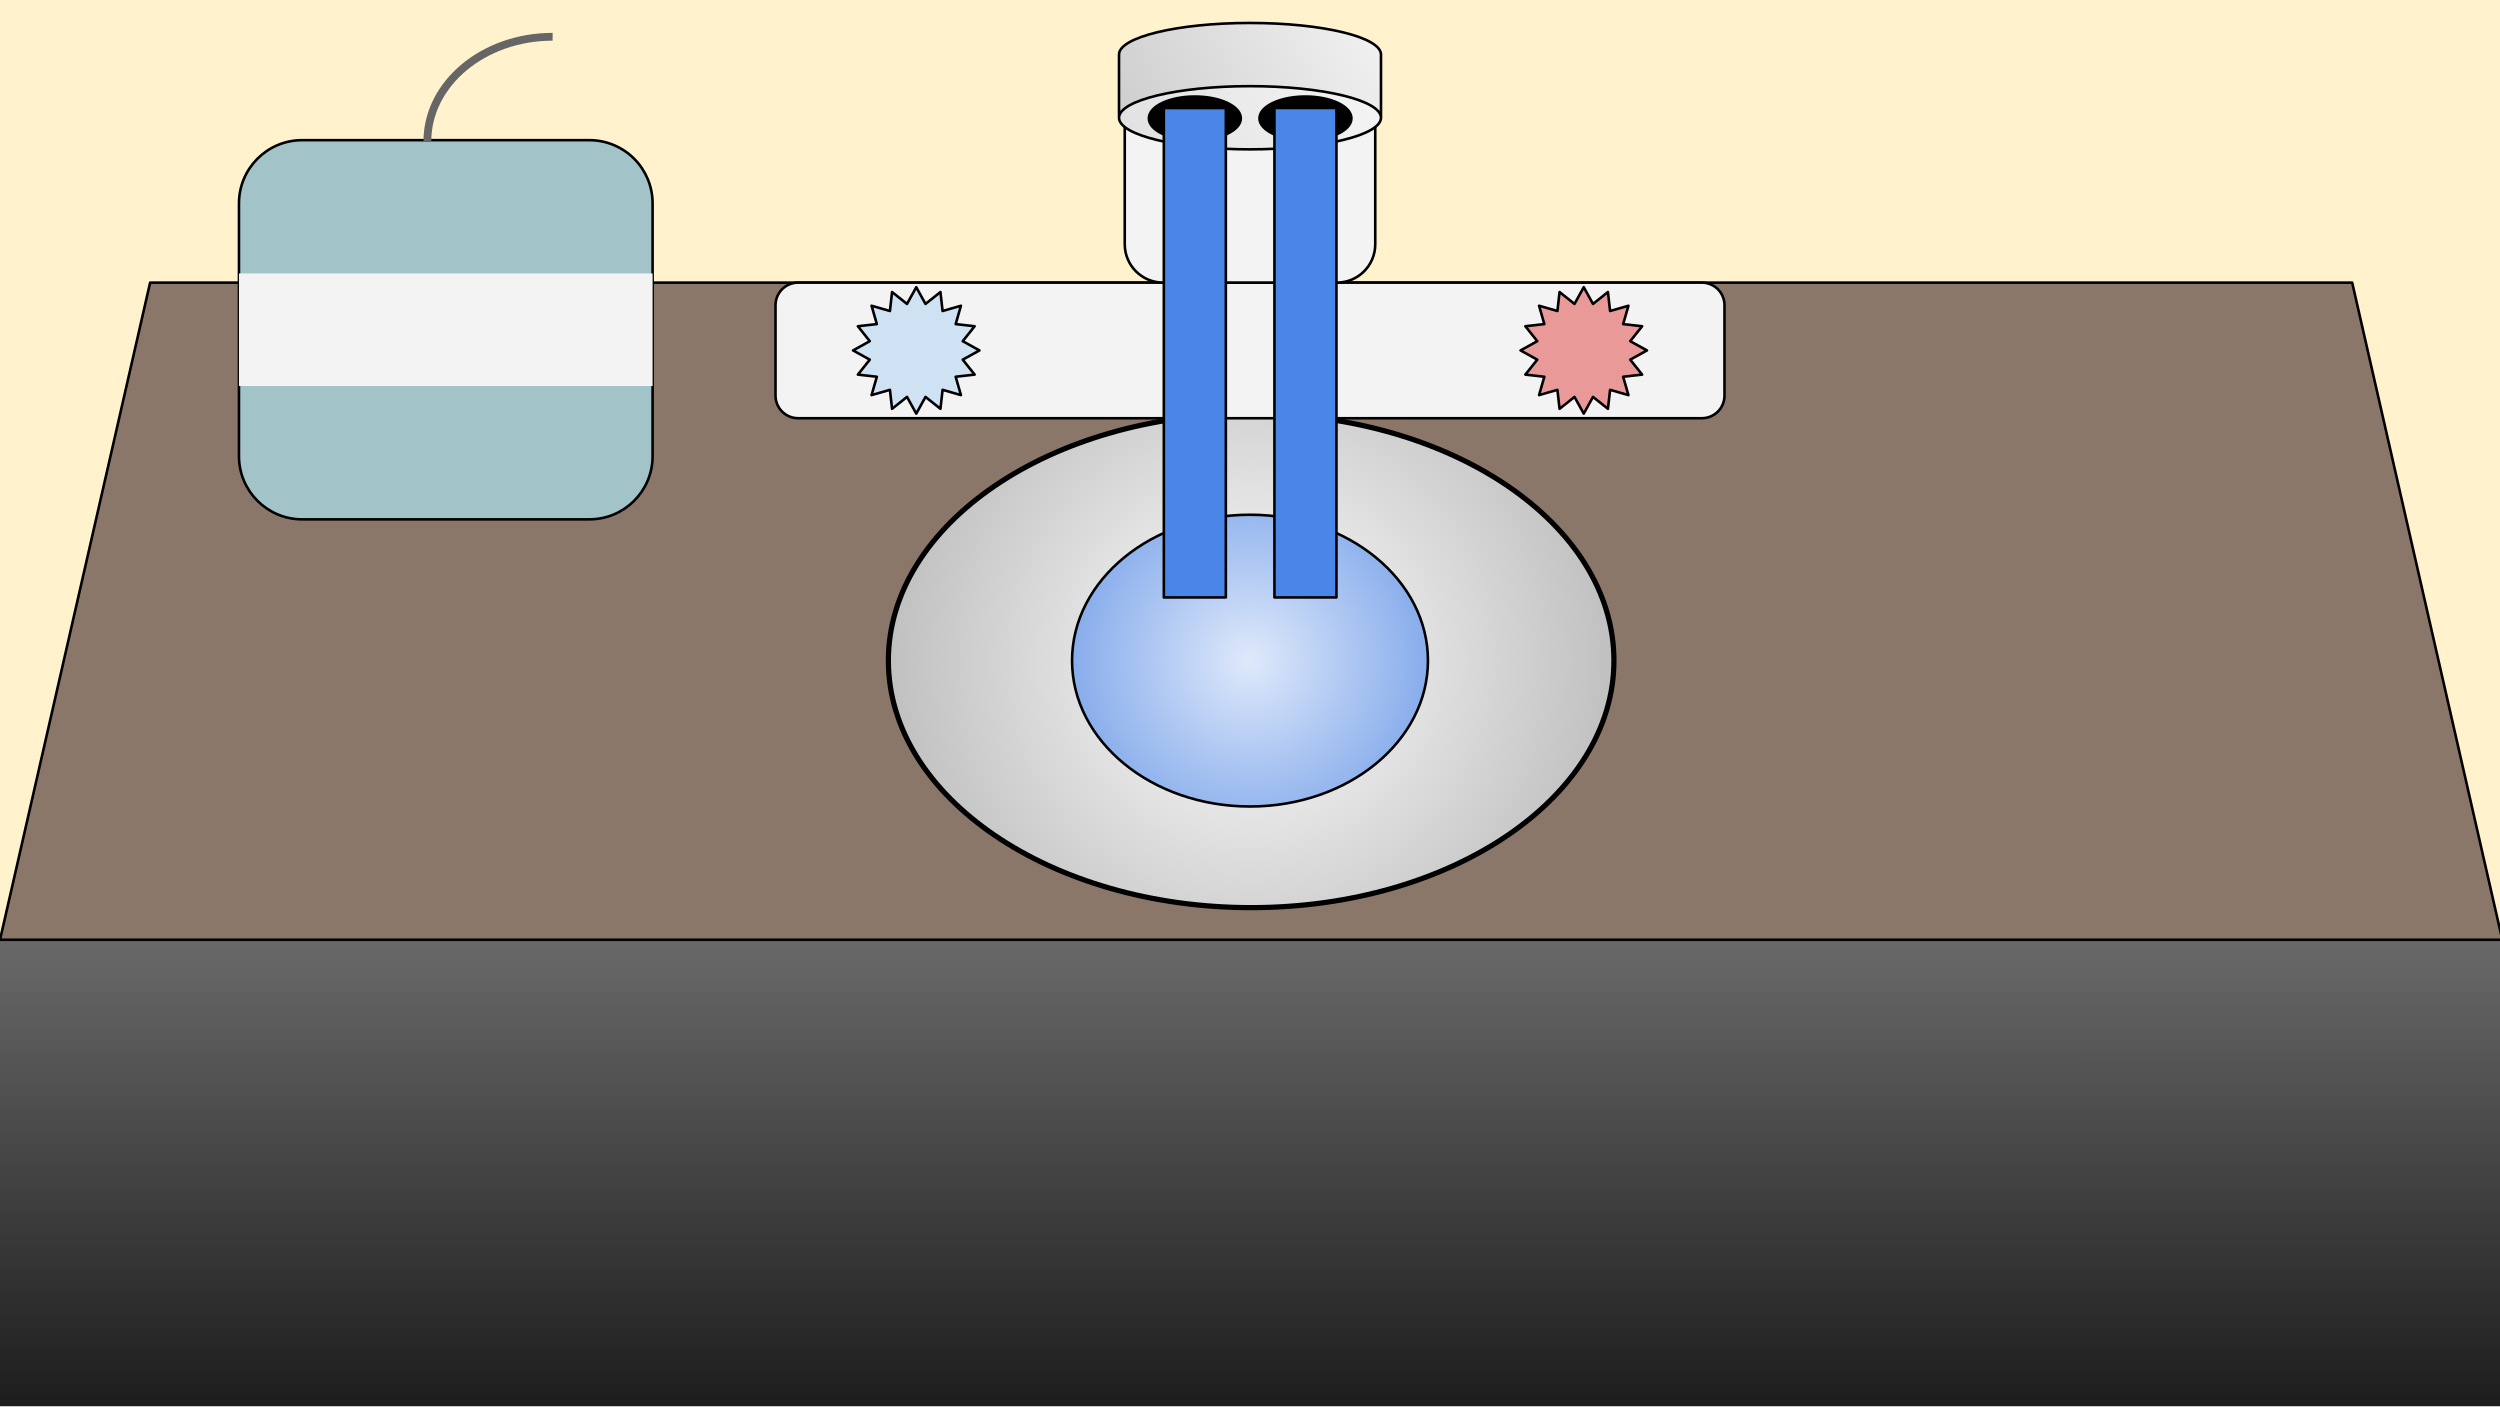
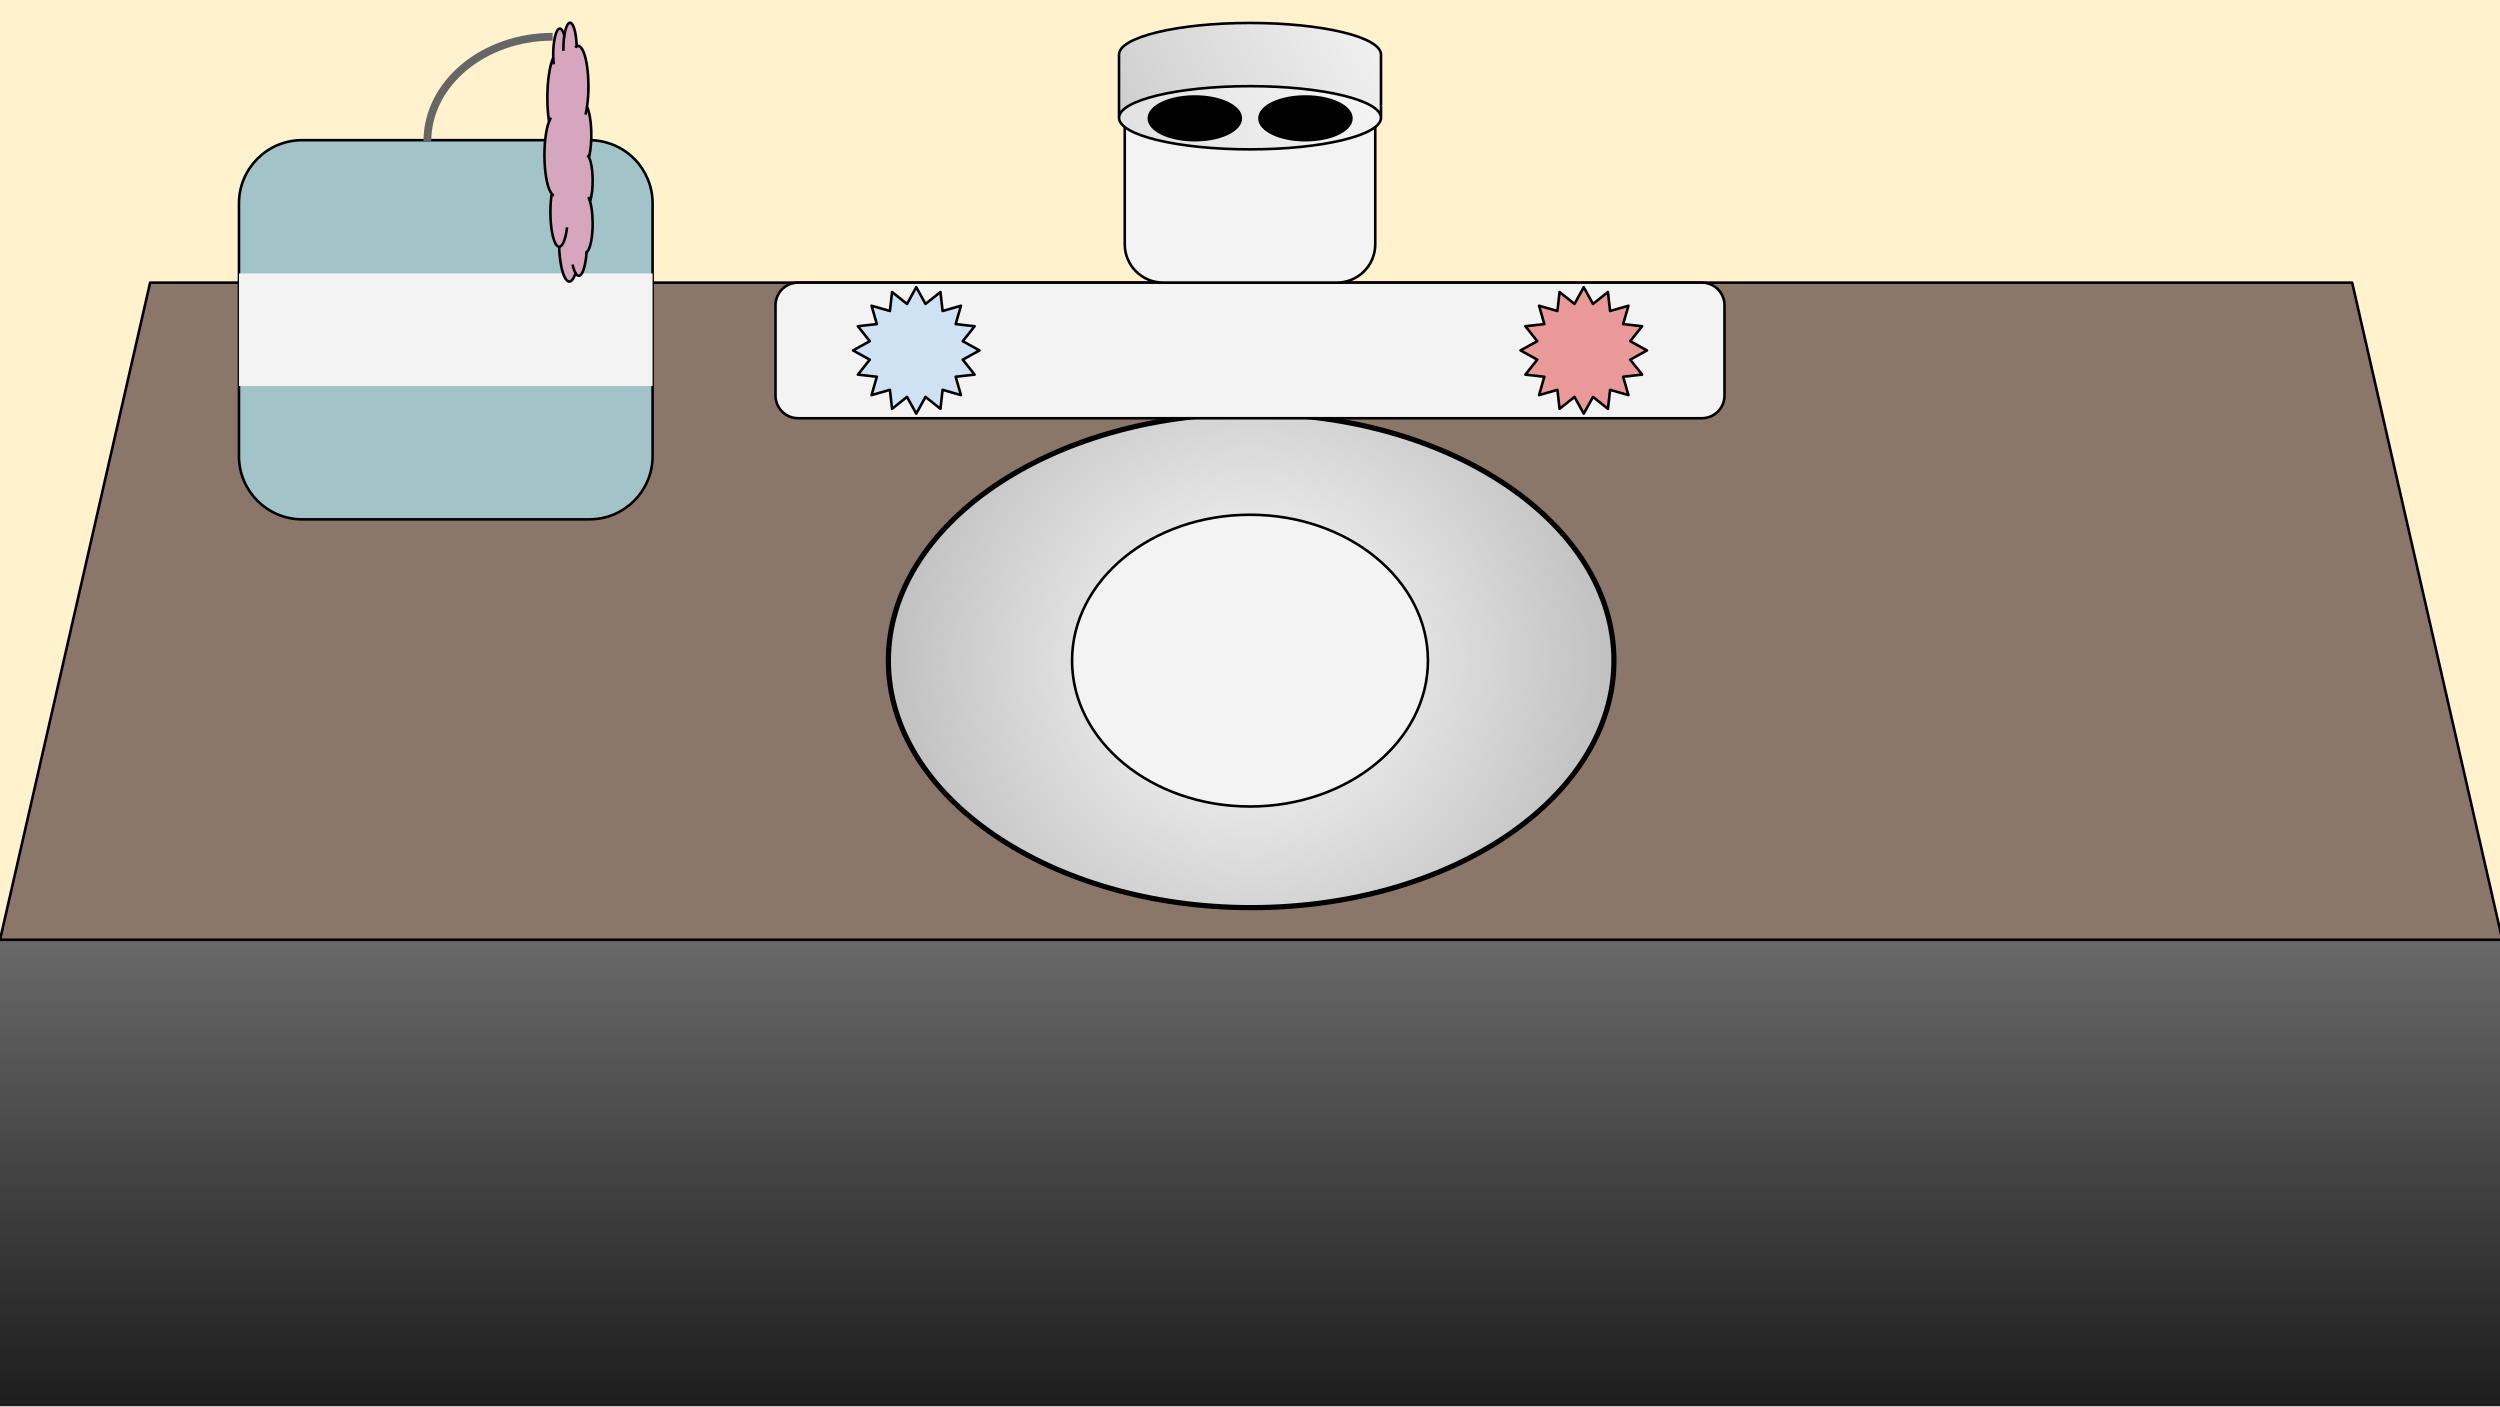
<svg xmlns="http://www.w3.org/2000/svg" version="1.1" viewBox="0.0 0.0 960.0 540.0" fill="none" stroke="none" stroke-linecap="square" stroke-miterlimit="10">
  <clipPath id="p.0">
    <path d="m0 0l960.0 0l0 540.0l-960.0 0l0 -540.0z" clip-rule="nonzero" />
  </clipPath>
  <g clip-path="url(#p.0)">
    <path fill="#fff2cc" d="m0 0l960.0 0l0 540.0l-960.0 0z" fill-rule="evenodd" />
    <defs>
      <linearGradient id="p.1" gradientUnits="userSpaceOnUse" gradientTransform="matrix(13.38245 0.0 0.0 13.38245 0.0 0.0)" spreadMethod="pad" x1="9.436625331829487E-10" y1="26.967" x2="-4.84434104419912E-5" y2="40.349">
        <stop offset="0.0" stop-color="#696969" />
        <stop offset="1.0" stop-color="#1d1d1d" />
      </linearGradient>
    </defs>
    <path fill="url(#p.1)" d="m0 360.882l960.882 0l0 179.087l-960.882 0z" fill-rule="evenodd" />
    <path fill="#8b776a" d="m0 360.877l57.646 -252.346l845.59 0l57.646 252.346z" fill-rule="evenodd" />
    <path stroke="#000000" stroke-width="1.0" stroke-linejoin="round" stroke-linecap="butt" d="m0 360.877l57.646 -252.346l845.59 0l57.646 252.346z" fill-rule="evenodd" />
    <defs>
      <radialGradient id="p.2" gradientUnits="userSpaceOnUse" gradientTransform="matrix(12.98199 0.0 0.0 12.98199 0.0 0.0)" spreadMethod="pad" cx="37.008" cy="19.541" fx="37.008" fy="19.541" r="12.982">
        <stop offset="0.0" stop-color="#ffffff" />
        <stop offset="1.0" stop-color="#b3b3b3" />
      </radialGradient>
    </defs>
    <path fill="url(#p.2)" d="m341.134 253.68l0 0c0 -52.384 62.37 -94.85 139.307 -94.85l0 0c76.937 0 139.307 42.466 139.307 94.85l0 0c0 52.384 -62.37 94.85 -139.307 94.85l0 0c-76.937 0 -139.307 -42.466 -139.307 -94.85z" fill-rule="evenodd" />
    <path stroke="#000000" stroke-width="2.0" stroke-linejoin="round" stroke-linecap="butt" d="m341.134 253.68l0 0c0 -52.384 62.37 -94.85 139.307 -94.85l0 0c76.937 0 139.307 42.466 139.307 94.85l0 0c0 52.384 -62.37 94.85 -139.307 94.85l0 0c-76.937 0 -139.307 -42.466 -139.307 -94.85z" fill-rule="evenodd" />
    <path fill="#f3f3f3" d="m297.795 117.206l0 0c0 -4.792 3.885 -8.677 8.677 -8.677l347.055 0c2.301 0 4.508 0.914 6.136 2.542c1.627 1.627 2.542 3.834 2.542 6.136l0 34.708c0 4.792 -3.885 8.677 -8.677 8.677l-347.055 0c-4.792 0 -8.677 -3.885 -8.677 -8.677z" fill-rule="evenodd" />
    <path stroke="#000000" stroke-width="1.0" stroke-linejoin="round" stroke-linecap="butt" d="m297.795 117.206l0 0c0 -4.792 3.885 -8.677 8.677 -8.677l347.055 0c2.301 0 4.508 0.914 6.136 2.542c1.627 1.627 2.542 3.834 2.542 6.136l0 34.708c0 4.792 -3.885 8.677 -8.677 8.677l-347.055 0c-4.792 0 -8.677 -3.885 -8.677 -8.677z" fill-rule="evenodd" />
    <path fill="#f3f3f3" d="m431.906 34.998l0 0c0 -8.121 6.583 -14.704 14.704 -14.704l66.782 0c3.9 0 7.64 1.549 10.397 4.307c2.757 2.757 4.307 6.497 4.307 10.397l0 58.813c0 8.121 -6.583 14.704 -14.704 14.704l-66.782 0l0 0c-8.121 0 -14.704 -6.583 -14.704 -14.704z" fill-rule="evenodd" />
    <path stroke="#000000" stroke-width="1.0" stroke-linejoin="round" stroke-linecap="butt" d="m431.906 34.998l0 0c0 -8.121 6.583 -14.704 14.704 -14.704l66.782 0c3.9 0 7.64 1.549 10.397 4.307c2.757 2.757 4.307 6.497 4.307 10.397l0 58.813c0 8.121 -6.583 14.704 -14.704 14.704l-66.782 0l0 0c-8.121 0 -14.704 -6.583 -14.704 -14.704z" fill-rule="evenodd" />
    <defs>
      <linearGradient id="p.3" gradientUnits="userSpaceOnUse" gradientTransform="matrix(-10.55408 0.0 0.0 -10.55408 0.0 0.0)" spreadMethod="pad" x1="-47.863" y1="3.292" x2="-38.723" y2="-1.985">
        <stop offset="0.0" stop-color="#f2f2f2" />
        <stop offset="1" stop-color="#cccccc" />
        <stop offset="1" stop-color="#dfdfdf" />
        <stop offset="1.0" stop-color="#a6a6a6" />
      </linearGradient>
    </defs>
    <path fill="url(#p.3)" d="m530.299 45.218l0 0c0 -6.701 -22.52 -12.134 -50.299 -12.134c-27.779 0 -50.299 5.433 -50.299 12.134l0 -24.268c0 -6.701 22.52 -12.134 50.299 -12.134c27.779 0 50.299 5.433 50.299 12.134z" fill-rule="evenodd" />
    <defs>
      <linearGradient id="p.4" gradientUnits="userSpaceOnUse" gradientTransform="matrix(-10.55408 0.0 0.0 -10.55408 0.0 0.0)" spreadMethod="pad" x1="-47.863" y1="3.292" x2="-38.723" y2="-1.985">
        <stop offset="0.0" stop-color="#f2f2f2" />
        <stop offset="1" stop-color="#cccccc" />
        <stop offset="1" stop-color="#dfdfdf" />
        <stop offset="1.0" stop-color="#a6a6a6" />
      </linearGradient>
    </defs>
    <path fill="url(#p.4)" d="m530.299 45.218l0 0c0 6.701 -22.52 12.134 -50.299 12.134c-27.779 0 -50.299 -5.433 -50.299 -12.134l0 0c0 -6.701 22.52 -12.134 50.299 -12.134c27.779 0 50.299 5.433 50.299 12.134z" fill-rule="evenodd" />
    <path fill="#000000" fill-opacity="0.0" d="m429.701 45.218l0 0c0 -6.701 22.52 -12.134 50.299 -12.134c27.779 0 50.299 5.433 50.299 12.134l0 0c0 6.701 -22.52 12.134 -50.299 12.134c-27.779 0 -50.299 -5.433 -50.299 -12.134l0 -24.268c0 -6.701 22.52 -12.134 50.299 -12.134c27.779 0 50.299 5.433 50.299 12.134l0 24.268" fill-rule="evenodd" />
    <path fill="#ffffff" fill-opacity="0.4" d="m530.299 45.218l0 0c0 6.701 -22.52 12.134 -50.299 12.134c-27.779 0 -50.299 -5.433 -50.299 -12.134l0 0c0 -6.701 22.52 -12.134 50.299 -12.134c27.779 0 50.299 5.433 50.299 12.134z" fill-rule="evenodd" />
    <path stroke="#000000" stroke-width="1.0" stroke-linejoin="round" stroke-linecap="butt" d="m429.701 45.218l0 0c0 -6.701 22.52 -12.134 50.299 -12.134c27.779 0 50.299 5.433 50.299 12.134l0 0c0 6.701 -22.52 12.134 -50.299 12.134c-27.779 0 -50.299 -5.433 -50.299 -12.134l0 -24.268c0 -6.701 22.52 -12.134 50.299 -12.134c27.779 0 50.299 5.433 50.299 12.134l0 24.268" fill-rule="evenodd" />
    <path fill="#000000" d="m441.163 45.444l0 0c0 -4.627 7.904 -8.378 17.654 -8.378l0 0c9.75 0 17.654 3.751 17.654 8.378l0 0c0 4.627 -7.904 8.378 -17.654 8.378l0 0c-9.75 0 -17.654 -3.751 -17.654 -8.378z" fill-rule="evenodd" />
    <path stroke="#000000" stroke-width="1.0" stroke-linejoin="round" stroke-linecap="butt" d="m441.163 45.444l0 0c0 -4.627 7.904 -8.378 17.654 -8.378l0 0c9.75 0 17.654 3.751 17.654 8.378l0 0c0 4.627 -7.904 8.378 -17.654 8.378l0 0c-9.75 0 -17.654 -3.751 -17.654 -8.378z" fill-rule="evenodd" />
    <path fill="#000000" d="m483.635 45.444l0 0c0 -4.627 7.904 -8.378 17.654 -8.378l0 0c9.75 0 17.654 3.751 17.654 8.378l0 0c0 4.627 -7.904 8.378 -17.654 8.378l0 0c-9.75 0 -17.654 -3.751 -17.654 -8.378z" fill-rule="evenodd" />
    <path stroke="#000000" stroke-width="1.0" stroke-linejoin="round" stroke-linecap="butt" d="m483.635 45.444l0 0c0 -4.627 7.904 -8.378 17.654 -8.378l0 0c9.75 0 17.654 3.751 17.654 8.378l0 0c0 4.627 -7.904 8.378 -17.654 8.378l0 0c-9.75 0 -17.654 -3.751 -17.654 -8.378z" fill-rule="evenodd" />
    <path fill="#cfe2f3" d="m327.575 134.562l6.417 -3.551l-4.569 -5.736l7.287 -0.825l-2.027 -7.048l7.048 2.027l0.825 -7.287l5.736 4.569l3.551 -6.417l3.551 6.417l5.736 -4.569l0.825 7.287l7.048 -2.027l-2.027 7.048l7.287 0.825l-4.569 5.736l6.417 3.551l-6.417 3.551l4.569 5.736l-7.287 0.825l2.027 7.048l-7.048 -2.027l-0.825 7.287l-5.736 -4.569l-3.551 6.417l-3.551 -6.417l-5.736 4.569l-0.825 -7.287l-7.048 2.027l2.027 -7.048l-7.287 -0.825l4.569 -5.736z" fill-rule="evenodd" />
    <path stroke="#000000" stroke-width="1.0" stroke-linejoin="round" stroke-linecap="butt" d="m327.575 134.562l6.417 -3.551l-4.569 -5.736l7.287 -0.825l-2.027 -7.048l7.048 2.027l0.825 -7.287l5.736 4.569l3.551 -6.417l3.551 6.417l5.736 -4.569l0.825 7.287l7.048 -2.027l-2.027 7.048l7.287 0.825l-4.569 5.736l6.417 3.551l-6.417 3.551l4.569 5.736l-7.287 0.825l2.027 7.048l-7.048 -2.027l-0.825 7.287l-5.736 -4.569l-3.551 6.417l-3.551 -6.417l-5.736 4.569l-0.825 -7.287l-7.048 2.027l2.027 -7.048l-7.287 -0.825l4.569 -5.736z" fill-rule="evenodd" />
    <path fill="#ea9999" d="m583.89 134.562l6.417 -3.551l-4.569 -5.736l7.287 -0.825l-2.026 -7.048l7.048 2.027l0.825 -7.287l5.736 4.569l3.551 -6.417l3.551 6.417l5.736 -4.569l0.825 7.287l7.048 -2.027l-2.027 7.048l7.287 0.825l-4.569 5.736l6.417 3.551l-6.417 3.551l4.569 5.736l-7.287 0.825l2.027 7.048l-7.048 -2.027l-0.825 7.287l-5.736 -4.569l-3.551 6.417l-3.551 -6.417l-5.736 4.569l-0.825 -7.287l-7.048 2.027l2.026 -7.048l-7.287 -0.825l4.569 -5.736z" fill-rule="evenodd" />
    <path stroke="#000000" stroke-width="1.0" stroke-linejoin="round" stroke-linecap="butt" d="m583.89 134.562l6.417 -3.551l-4.569 -5.736l7.287 -0.825l-2.026 -7.048l7.048 2.027l0.825 -7.287l5.736 4.569l3.551 -6.417l3.551 6.417l5.736 -4.569l0.825 7.287l7.048 -2.027l-2.027 7.048l7.287 0.825l-4.569 5.736l6.417 3.551l-6.417 3.551l4.569 5.736l-7.287 0.825l2.027 7.048l-7.048 -2.027l-0.825 7.287l-5.736 -4.569l-3.551 6.417l-3.551 -6.417l-5.736 4.569l-0.825 -7.287l-7.048 2.027l2.026 -7.048l-7.287 -0.825l4.569 -5.736z" fill-rule="evenodd" />
    <path fill="#a2c4c9" d="m91.764 78.09l0 0c0 -13.403 10.865 -24.268 24.268 -24.268l110.298 0c6.436 0 12.609 2.557 17.16 7.108c4.551 4.551 7.108 10.724 7.108 17.16l0 97.07c0 13.403 -10.865 24.268 -24.268 24.268l-110.298 0l0 0c-13.403 0 -24.268 -10.865 -24.268 -24.268z" fill-rule="evenodd" />
    <path stroke="#000000" stroke-width="1.0" stroke-linejoin="round" stroke-linecap="butt" d="m91.764 78.09l0 0c0 -13.403 10.865 -24.268 24.268 -24.268l110.298 0c6.436 0 12.609 2.557 17.16 7.108c4.551 4.551 7.108 10.724 7.108 17.16l0 97.07c0 13.403 -10.865 24.268 -24.268 24.268l-110.298 0l0 0c-13.403 0 -24.268 -10.865 -24.268 -24.268z" fill-rule="evenodd" />
    <path fill="#000000" fill-opacity="0.0" d="m212.21 14.118l0 0c-26.562 0 -48.094 17.972 -48.094 40.142l48.094 0z" fill-rule="evenodd" />
    <path fill="#000000" fill-opacity="0.0" d="m212.21 14.118l0 0c-26.562 0 -48.094 17.972 -48.094 40.142" fill-rule="evenodd" />
    <path stroke="#666666" stroke-width="3.0" stroke-linejoin="round" stroke-linecap="butt" d="m212.21 14.118l0 0c-26.562 0 -48.094 17.972 -48.094 40.142" fill-rule="evenodd" />
    <path fill="#f3f3f3" d="m91.764 105.003l158.835 0l0 43.244l-158.835 0z" fill-rule="evenodd" />
-     <defs>
-       <radialGradient id="p.5" gradientUnits="userSpaceOnUse" gradientTransform="matrix(9.399808 0.0 0.0 9.399808 0.0 0.0)" spreadMethod="pad" cx="51.065" cy="26.988" fx="51.065" fy="26.988" r="9.4">
-         <stop offset="0.0" stop-color="#dfe9fb" />
-         <stop offset="1.0" stop-color="#6e9be7" />
-       </radialGradient>
-     </defs>
-     <path fill="url(#p.5)" d="m411.669 253.68l0 0c0 -30.937 30.593 -56.016 68.331 -56.016l0 0c37.738 0 68.331 25.079 68.331 56.016l0 0c0 30.937 -30.593 56.016 -68.331 56.016l0 0c-37.738 0 -68.331 -25.079 -68.331 -56.016z" fill-rule="evenodd" />
+     <path fill="#f3f3f3" d="m411.669 253.68l0 0c0 -30.937 30.593 -56.016 68.331 -56.016l0 0c37.738 0 68.331 25.079 68.331 56.016l0 0c0 30.937 -30.593 56.016 -68.331 56.016l0 0c-37.738 0 -68.331 -25.079 -68.331 -56.016z" fill-rule="evenodd" />
    <path stroke="#000000" stroke-width="1.0" stroke-linejoin="round" stroke-linecap="butt" d="m411.669 253.68l0 0c0 -30.937 30.593 -56.016 68.331 -56.016l0 0c37.738 0 68.331 25.079 68.331 56.016l0 0c0 30.937 -30.593 56.016 -68.331 56.016l0 0c-37.738 0 -68.331 -25.079 -68.331 -56.016z" fill-rule="evenodd" />
-     <path fill="#4a86e8" d="m446.911 41.475l23.811 0l0 187.937l-23.811 0z" fill-rule="evenodd" />
-     <path stroke="#000000" stroke-width="1.0" stroke-linejoin="round" stroke-linecap="butt" d="m446.911 41.475l23.811 0l0 187.937l-23.811 0z" fill-rule="evenodd" />
-     <path fill="#4a86e8" d="m489.383 41.47l23.811 0l0 187.937l-23.811 0z" fill-rule="evenodd" />
-     <path stroke="#000000" stroke-width="1.0" stroke-linejoin="round" stroke-linecap="butt" d="m489.383 41.47l23.811 0l0 187.937l-23.811 0z" fill-rule="evenodd" />
+     <path fill="#d5a6bd" d="m221.489 17.778l0 0c1.494 -0.8 2.972 1.827 3.808 6.768c0.836 4.941 0.883 11.329 0.121 16.452l0 0c0.868 1.815 1.468 5.137 1.617 8.961c0.149 3.824 -0.169 7.701 -0.859 10.458l0 0c0.787 1.546 1.316 4.582 1.399 8.03c0.083 3.448 -0.292 6.821 -0.992 8.921l0 0c0.835 2.793 1.186 7.237 0.902 11.41c-0.284 4.172 -1.152 7.323 -2.229 8.089l0 0c-0.237 3.422 -0.84 6.273 -1.652 7.815c-0.812 1.543 -1.755 1.626 -2.584 0.228l0 0c-1.114 3.37 -2.598 4.158 -3.898 2.071c-1.3 -2.087 -2.222 -6.737 -2.421 -12.214c-1.221 -0.039 -2.341 -2.675 -2.928 -6.892c-0.588 -4.218 -0.551 -9.358 0.095 -13.44l0 0c-1.462 -1.739 -2.537 -6.633 -2.762 -12.567c-0.225 -5.935 0.442 -11.846 1.712 -15.181l0 0c-0.626 -4.087 -0.806 -8.992 -0.5 -13.607c0.306 -4.615 1.072 -8.553 2.126 -10.924l0 0c-0.124 -4.177 0.425 -8.215 1.376 -10.111c0.95 -1.896 2.099 -1.245 2.877 1.629l0 0c0.557 -3.726 1.662 -5.627 2.739 -4.712c1.077 0.915 1.882 4.439 1.995 8.734z" fill-rule="evenodd" />
+     <path fill="#000000" fill-opacity="0.0" d="m216.698 13.674l0 0c-0.263 1.758 -0.382 3.789 -0.342 5.821m-3.911 2.661c0.026 0.874 0.081 1.73 0.163 2.547m-1.79 21.983c0.234 -0.614 0.484 -1.129 0.746 -1.535m0.305 29.284l0 0c0.267 0.317 0.541 0.522 0.818 0.613m2.015 19.719c1.299 0.041 2.489 -2.866 3.058 -7.471m3.261 17.614c-0.443 -0.746 -0.835 -1.885 -1.147 -3.327m5.383 -4.716l0 0c-0.179 0.127 -0.36 0.186 -0.542 0.176m1.868 -19.673l0 0c-0.208 -0.697 -0.441 -1.271 -0.691 -1.704m0.283 -15.247l0 0c-0.189 -0.371 -0.389 -0.649 -0.596 -0.825m-0.163 -18.594l0 0c-0.161 1.084 -0.355 2.087 -0.578 2.987m-3.352 -26.207l0 0c-0.206 0.11 -0.409 0.285 -0.608 0.521" fill-rule="evenodd" />
+     <path stroke="#000000" stroke-width="1.0" stroke-linejoin="round" stroke-linecap="butt" d="m221.489 17.778l0 0c1.494 -0.8 2.972 1.827 3.808 6.768c0.836 4.941 0.883 11.329 0.121 16.452l0 0c0.868 1.815 1.468 5.137 1.617 8.961c0.149 3.824 -0.169 7.701 -0.859 10.458l0 0c0.787 1.546 1.316 4.582 1.399 8.03c0.083 3.448 -0.292 6.821 -0.992 8.921l0 0c0.835 2.793 1.186 7.237 0.902 11.41c-0.284 4.172 -1.152 7.323 -2.229 8.089l0 0c-0.237 3.422 -0.84 6.273 -1.652 7.815c-0.812 1.543 -1.755 1.626 -2.584 0.228l0 0c-1.114 3.37 -2.598 4.158 -3.898 2.071c-1.3 -2.087 -2.222 -6.737 -2.421 -12.214c-1.221 -0.039 -2.341 -2.675 -2.928 -6.892c-0.588 -4.218 -0.551 -9.358 0.095 -13.44l0 0c-1.462 -1.739 -2.537 -6.633 -2.762 -12.567c-0.225 -5.935 0.442 -11.846 1.712 -15.181l0 0c-0.626 -4.087 -0.806 -8.992 -0.5 -13.607c0.306 -4.615 1.072 -8.553 2.126 -10.924l0 0c-0.124 -4.177 0.425 -8.215 1.376 -10.111c0.95 -1.896 2.099 -1.245 2.877 1.629l0 0c0.557 -3.726 1.662 -5.627 2.739 -4.712c1.077 0.915 1.882 4.439 1.995 8.734z" fill-rule="evenodd" />
+     <path stroke="#000000" stroke-width="1.0" stroke-linejoin="round" stroke-linecap="butt" d="m216.698 13.674l0 0c-0.263 1.758 -0.382 3.789 -0.342 5.821m-3.911 2.661c0.026 0.874 0.081 1.73 0.163 2.547m-1.79 21.983c0.234 -0.614 0.484 -1.129 0.746 -1.535m0.305 29.284l0 0c0.267 0.317 0.541 0.522 0.818 0.613m2.015 19.719c1.299 0.041 2.489 -2.866 3.058 -7.471m3.261 17.614c-0.443 -0.746 -0.835 -1.885 -1.147 -3.327m5.383 -4.716l0 0c-0.179 0.127 -0.36 0.186 -0.542 0.176m1.868 -19.673l0 0c-0.208 -0.697 -0.441 -1.271 -0.691 -1.704m0.283 -15.247l0 0c-0.189 -0.371 -0.389 -0.649 -0.596 -0.825m-0.163 -18.594l0 0c-0.161 1.084 -0.355 2.087 -0.578 2.987m-3.352 -26.207l0 0c-0.206 0.11 -0.409 0.285 -0.608 0.521" fill-rule="evenodd" />
  </g>
</svg>
